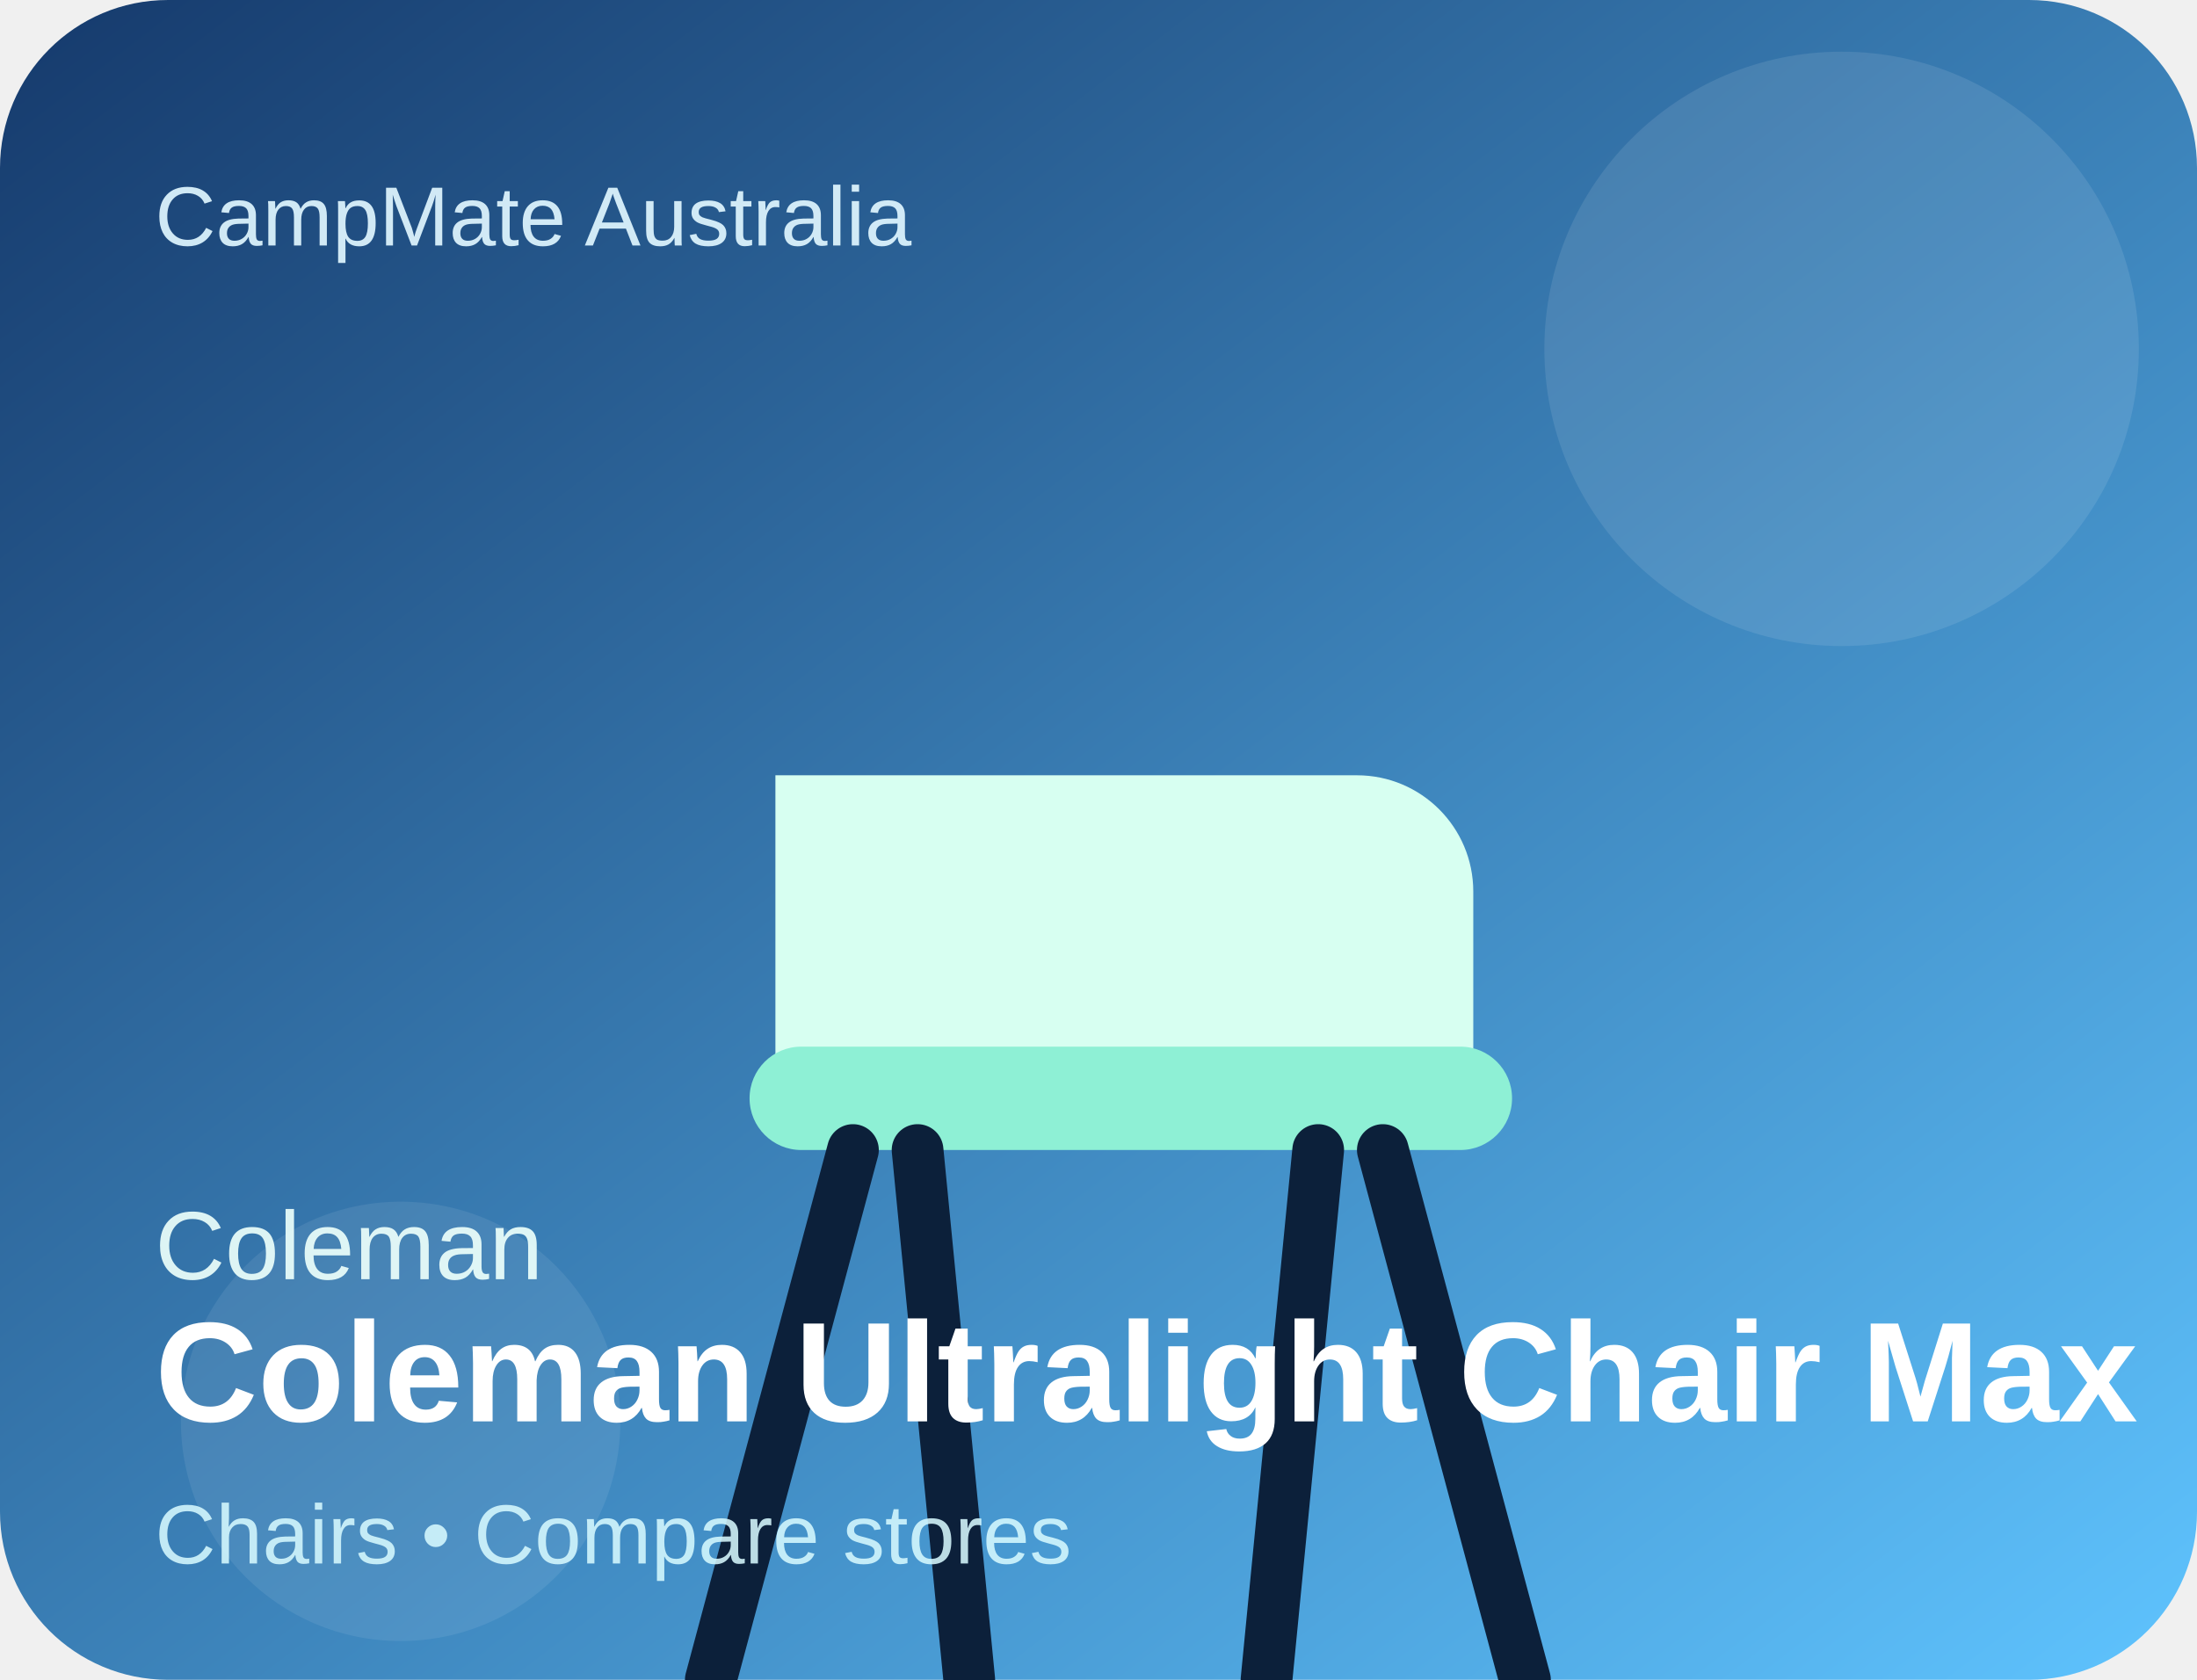
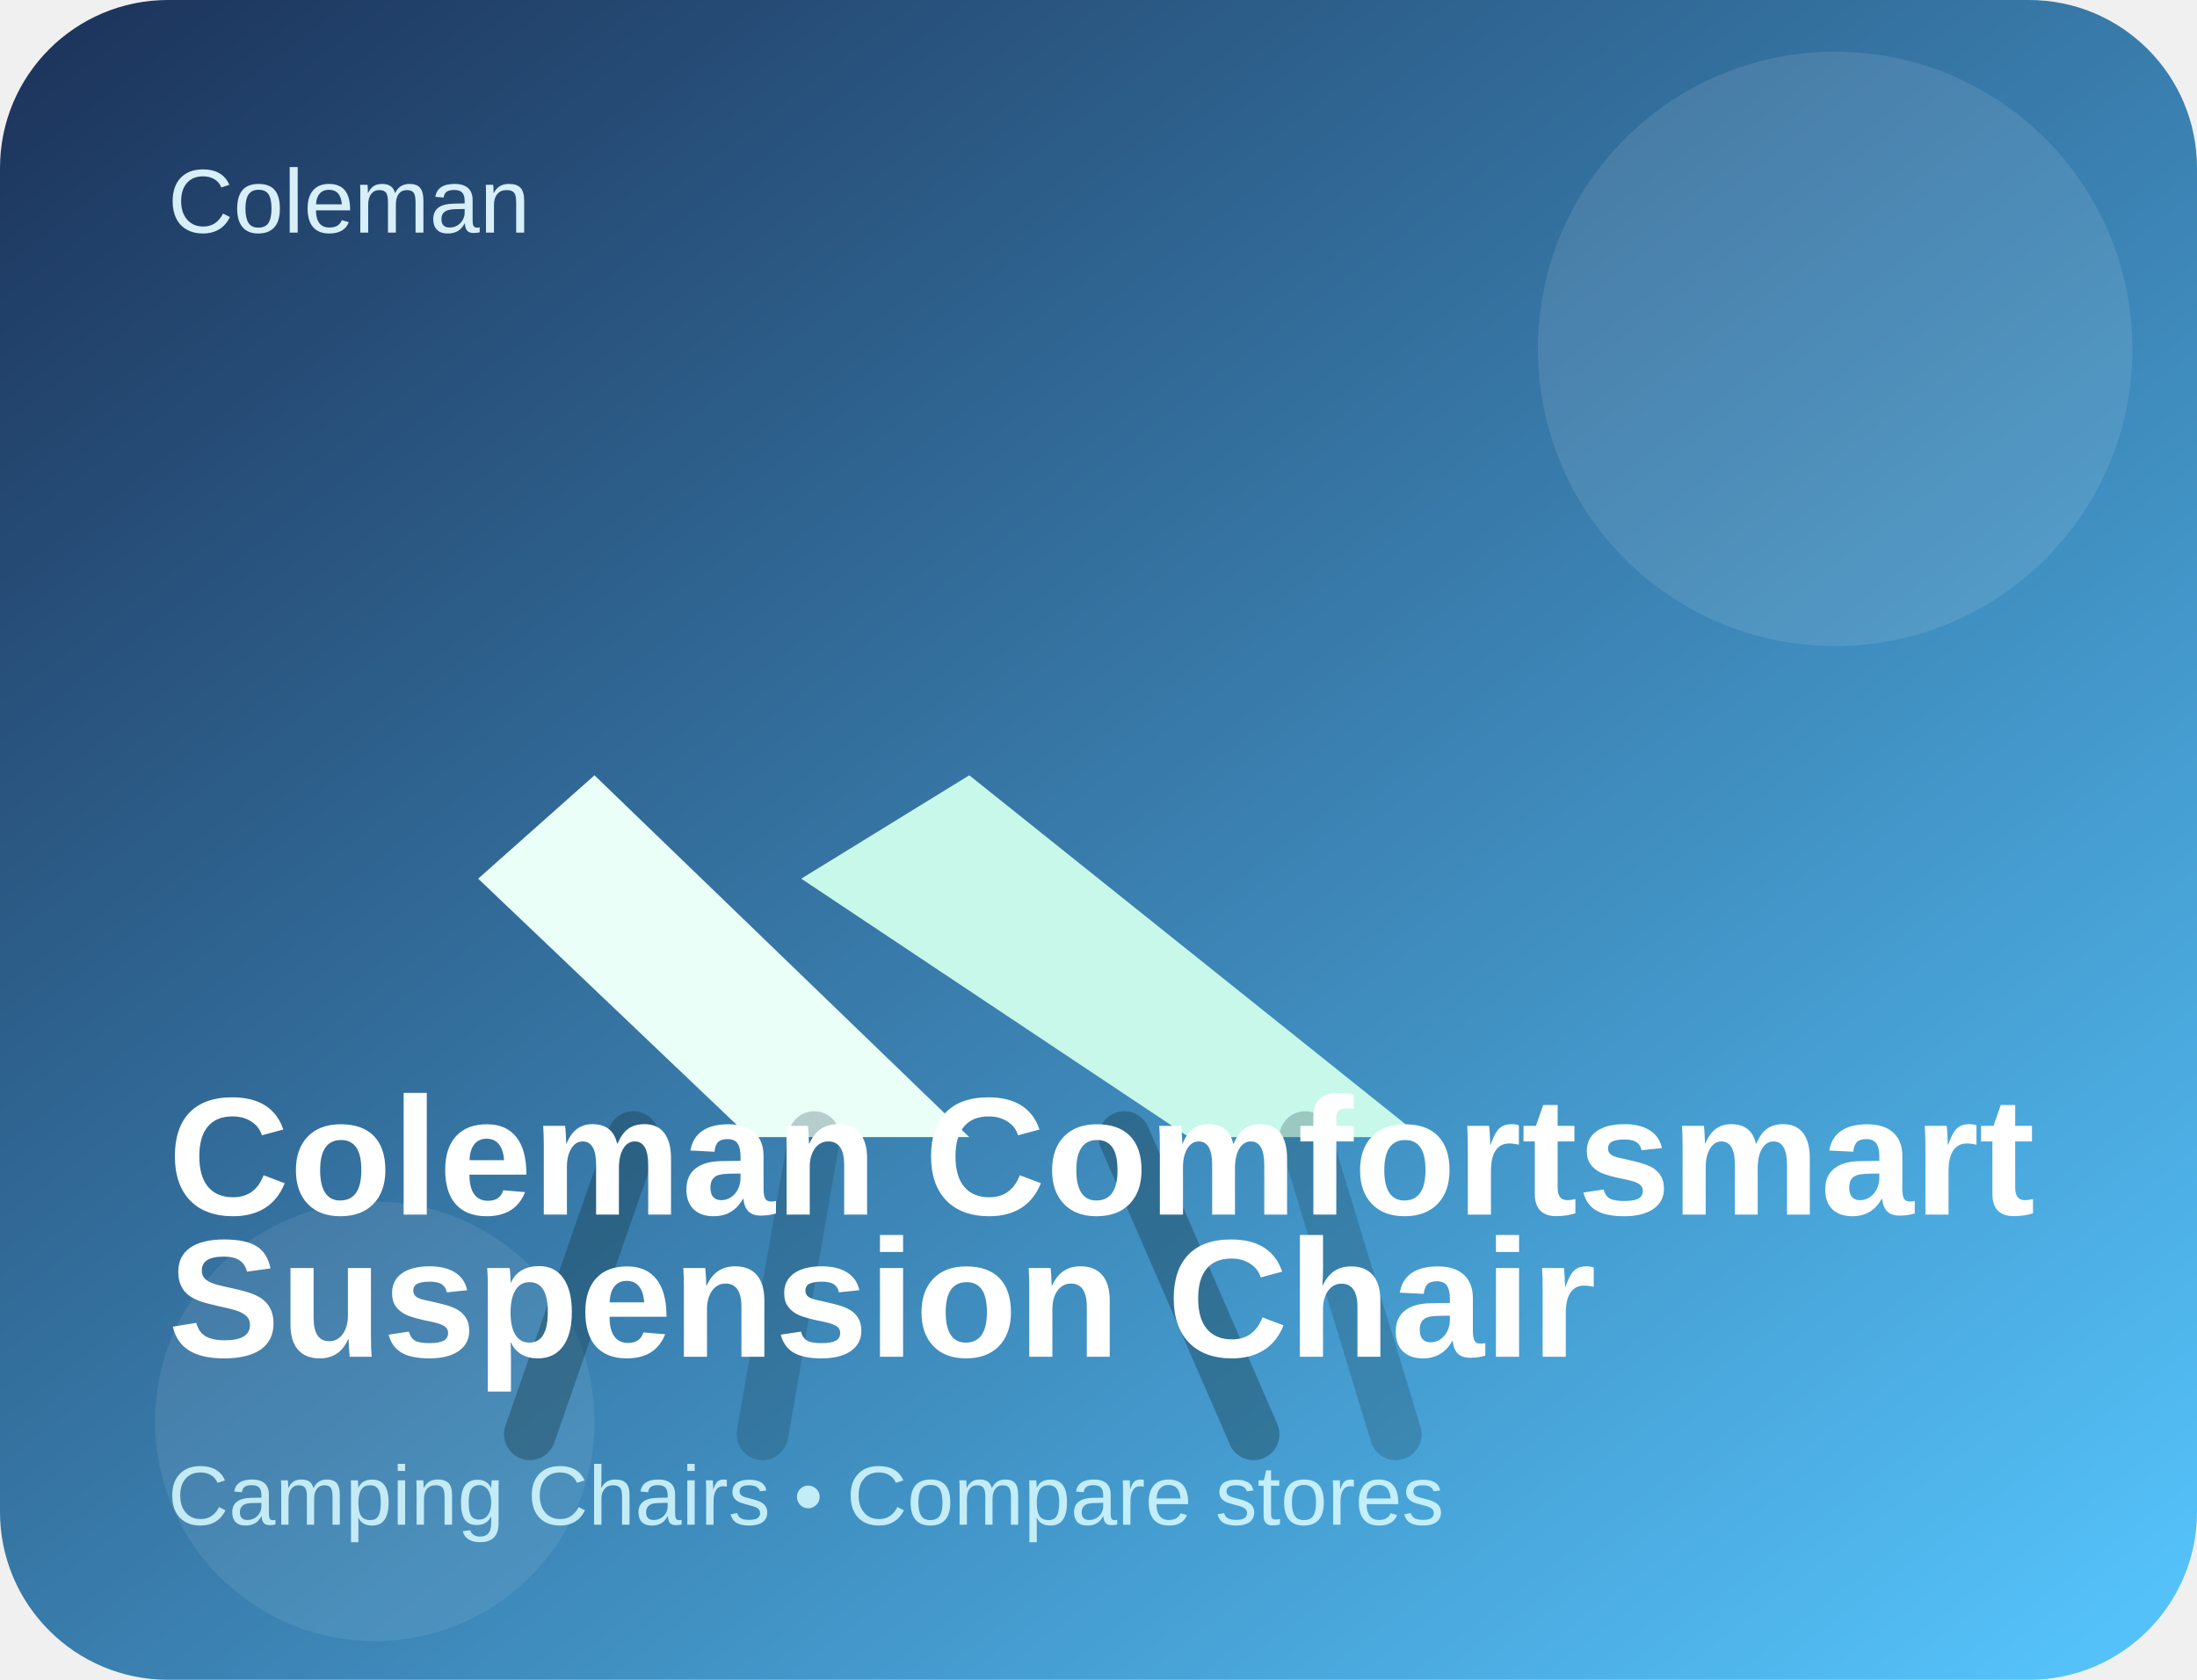
- <svg xmlns="http://www.w3.org/2000/svg" viewBox="0 0 340 260" role="img" aria-label="Coleman Ultralight Chair Max 98">
+ <svg xmlns="http://www.w3.org/2000/svg" viewBox="0 0 340 260" role="img" aria-label="Coleman Comfortsmart Suspension Chair">
  <defs>
    <linearGradient id="g" x1="0" y1="0" x2="1" y2="1">
-       <stop offset="0%" stop-color="#15396b" />
-       <stop offset="100%" stop-color="#5fc4ff" />
+       <stop offset="0%" stop-color="#1b3158" />
+       <stop offset="100%" stop-color="#56c7ff" />
    </linearGradient>
  </defs>
  <rect width="340" height="260" rx="26" fill="url(#g)" />
-   <circle cx="285" cy="54" r="46" fill="#ffffff" opacity="0.10" />
-   <circle cx="62" cy="220" r="34" fill="#ffffff" opacity="0.08" />
-   <path d="M120 120 h90 a18 18 0 0 1 18 18 v26 h-108z" fill="#d7fff1" />
-   <rect x="116" y="162" width="118" height="16" rx="8" fill="#8ef0d5" />
-   <path d="M132 178 L110 260 M214 178 L236 260 M142 178 L150 260 M204 178 L196 260" stroke="#0c203a" stroke-width="8" stroke-linecap="round" />
-   <text x="24" y="38" font-family="Arial, Helvetica, sans-serif" font-size="13" fill="#dff6ff" opacity="0.92">CampMate Australia</text>
-   <text x="24" y="198" font-family="Arial, Helvetica, sans-serif" font-size="15" fill="#ecfffb" opacity="0.92">Coleman</text>
-   <text x="24" y="220" font-family="Arial, Helvetica, sans-serif" font-size="22" font-weight="700" fill="#ffffff">Coleman Ultralight Chair Max</text>
-   <text x="24" y="242" font-family="Arial, Helvetica, sans-serif" font-size="13" fill="#d8faff" opacity="0.86">Chairs • Compare stores</text>
+   <circle cx="284" cy="54" r="46" fill="#ffffff" opacity="0.10" />
+   <circle cx="58" cy="220" r="34" fill="#ffffff" opacity="0.08" />
+   <path d="M92 120 L150 176 L116 176 L74 136 Z" fill="#e9fff7" />
+   <path d="M150 120 L220 176 L184 176 L124 136 Z" fill="#c7f8ea" />
+   <path d="M98 176 L82 222" stroke="#163b4b" stroke-width="8" stroke-linecap="round" opacity="0.4" />
+   <path d="M174 176 L194 222" stroke="#163b4b" stroke-width="8" stroke-linecap="round" opacity="0.4" />
+   <path d="M126 176 L118 222" stroke="#163b4b" stroke-width="8" stroke-linecap="round" opacity="0.25" />
+   <path d="M202 176 L216 222" stroke="#163b4b" stroke-width="8" stroke-linecap="round" opacity="0.25" />
+   <text x="26" y="36" font-family="Arial, Helvetica, sans-serif" font-size="14" fill="#dff6ff" opacity="0.96">Coleman</text>
+   <text x="26" y="188" font-family="Arial, Helvetica, sans-serif" font-size="26" font-weight="700" fill="#ffffff">Coleman Comfortsmart</text>
+   <text x="26" y="210" font-family="Arial, Helvetica, sans-serif" font-size="26" font-weight="700" fill="#ffffff">Suspension Chair</text>
+   <text x="26" y="236" font-family="Arial, Helvetica, sans-serif" font-size="13" fill="#d8faff" opacity="0.86">Camping Chairs • Compare stores</text>
</svg>
